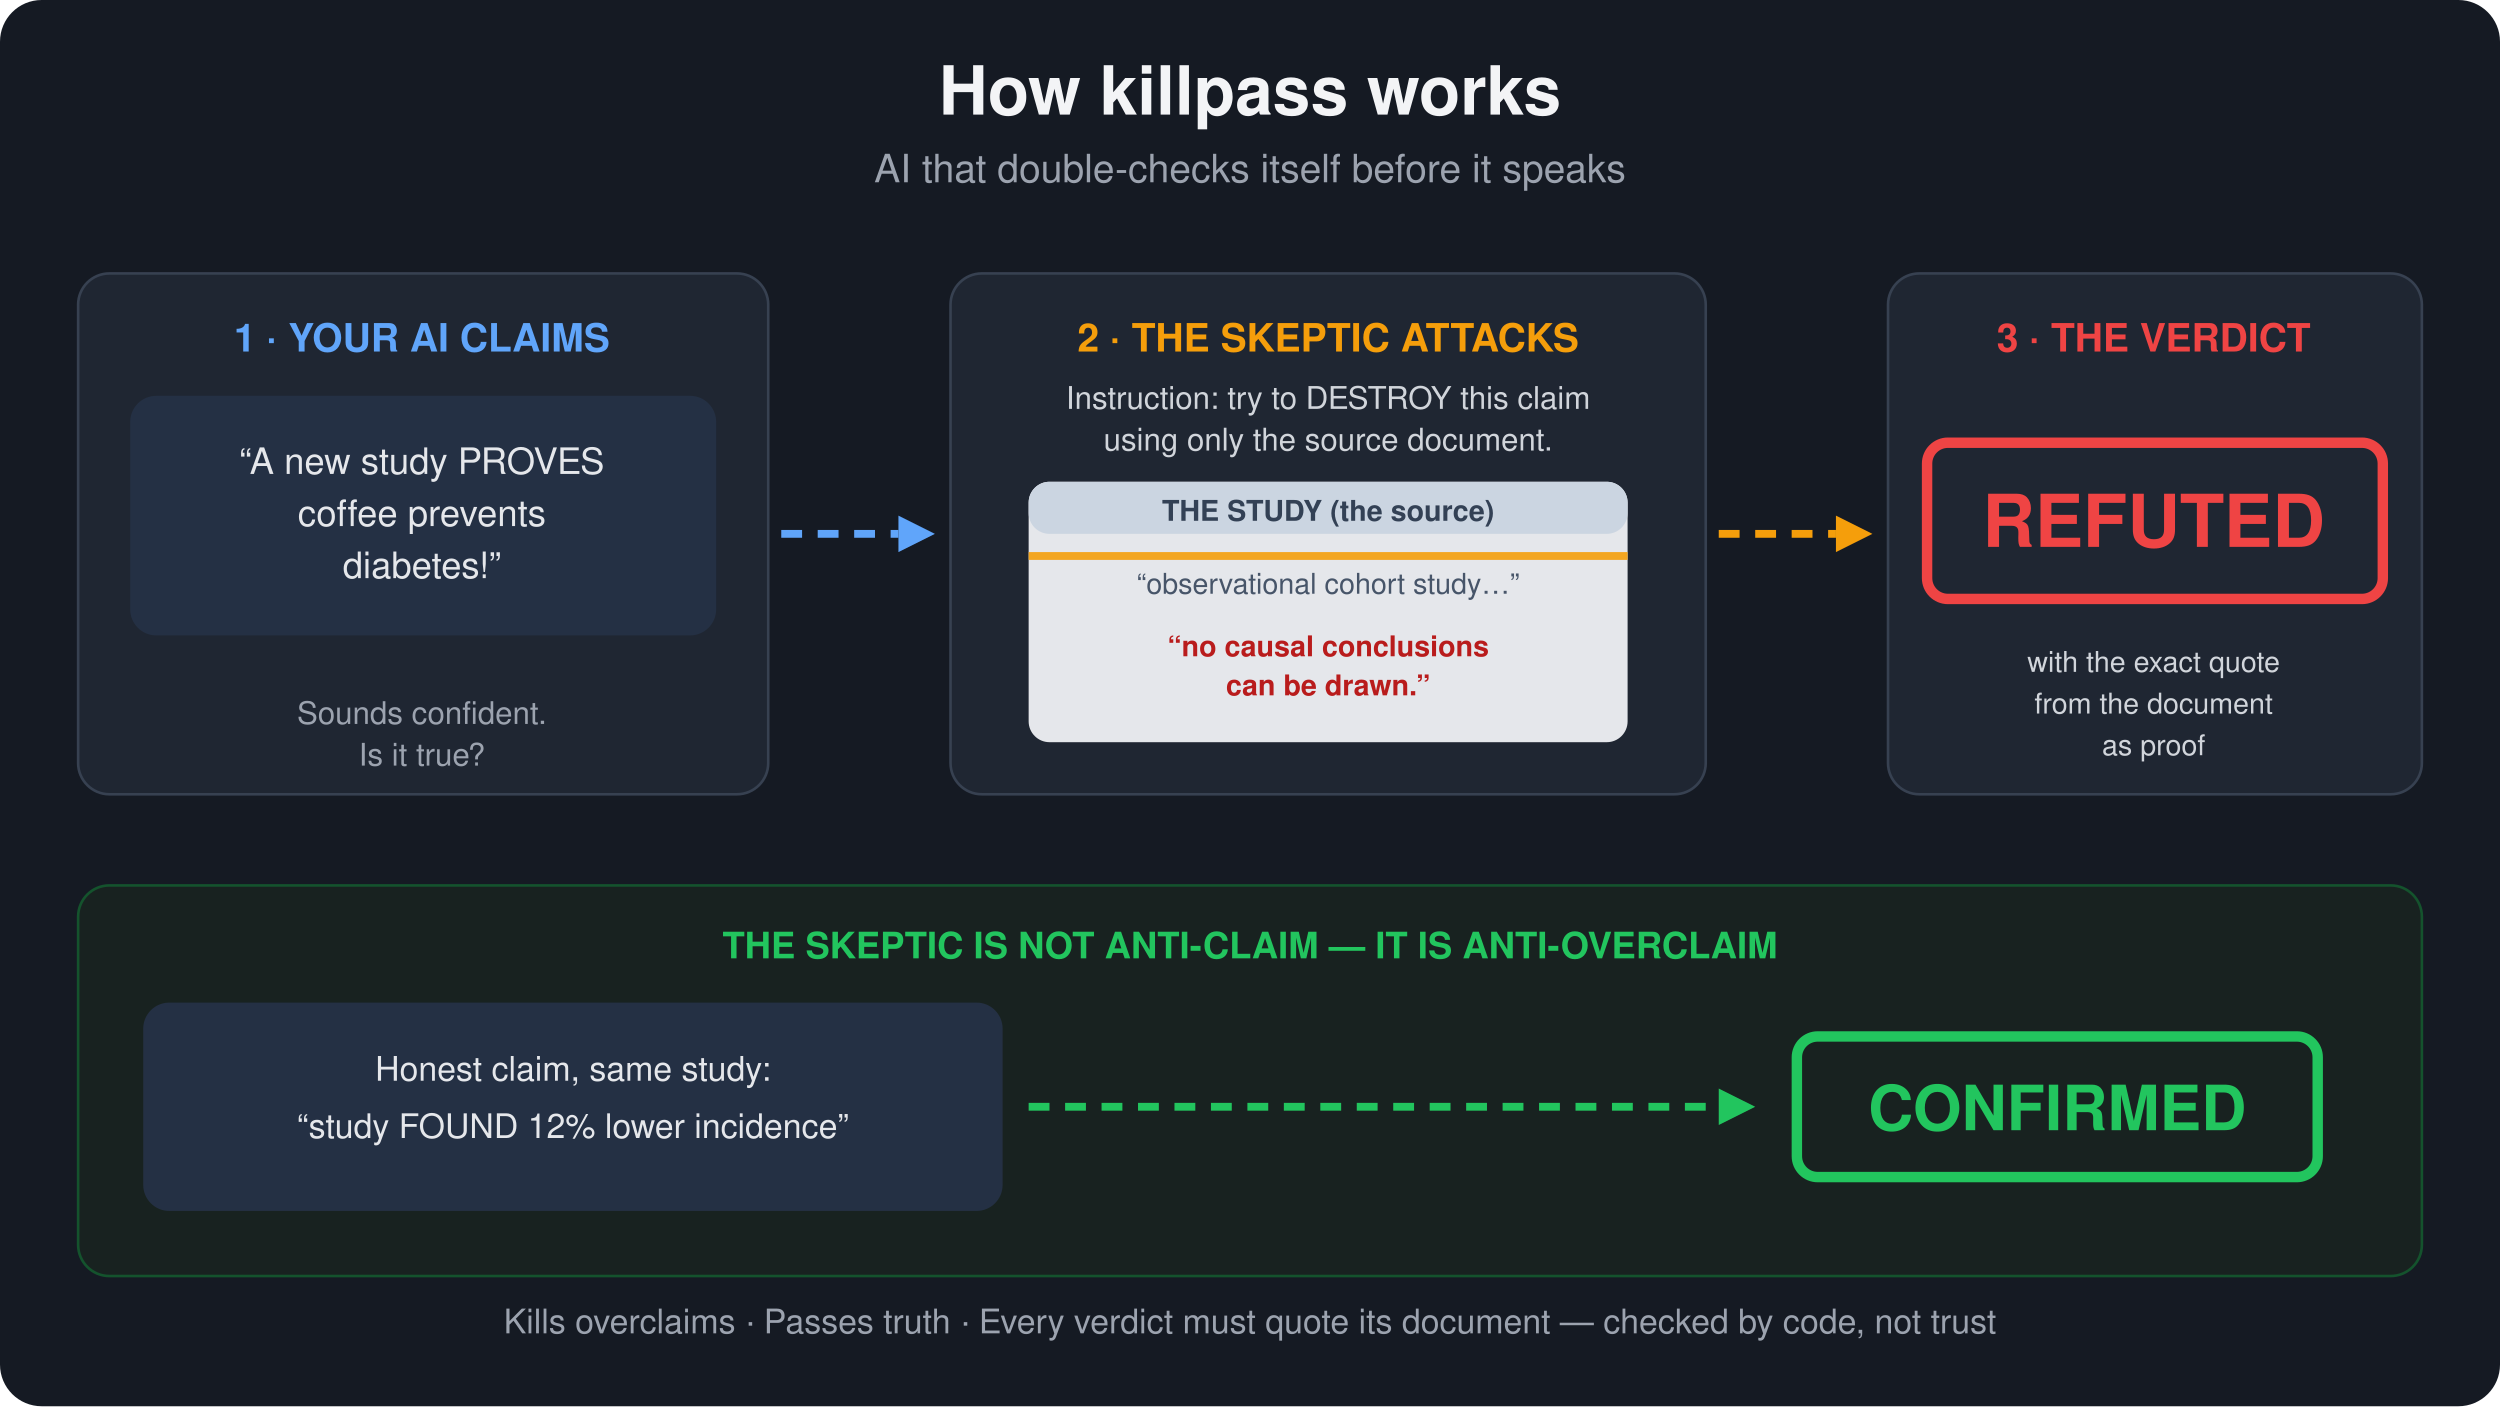
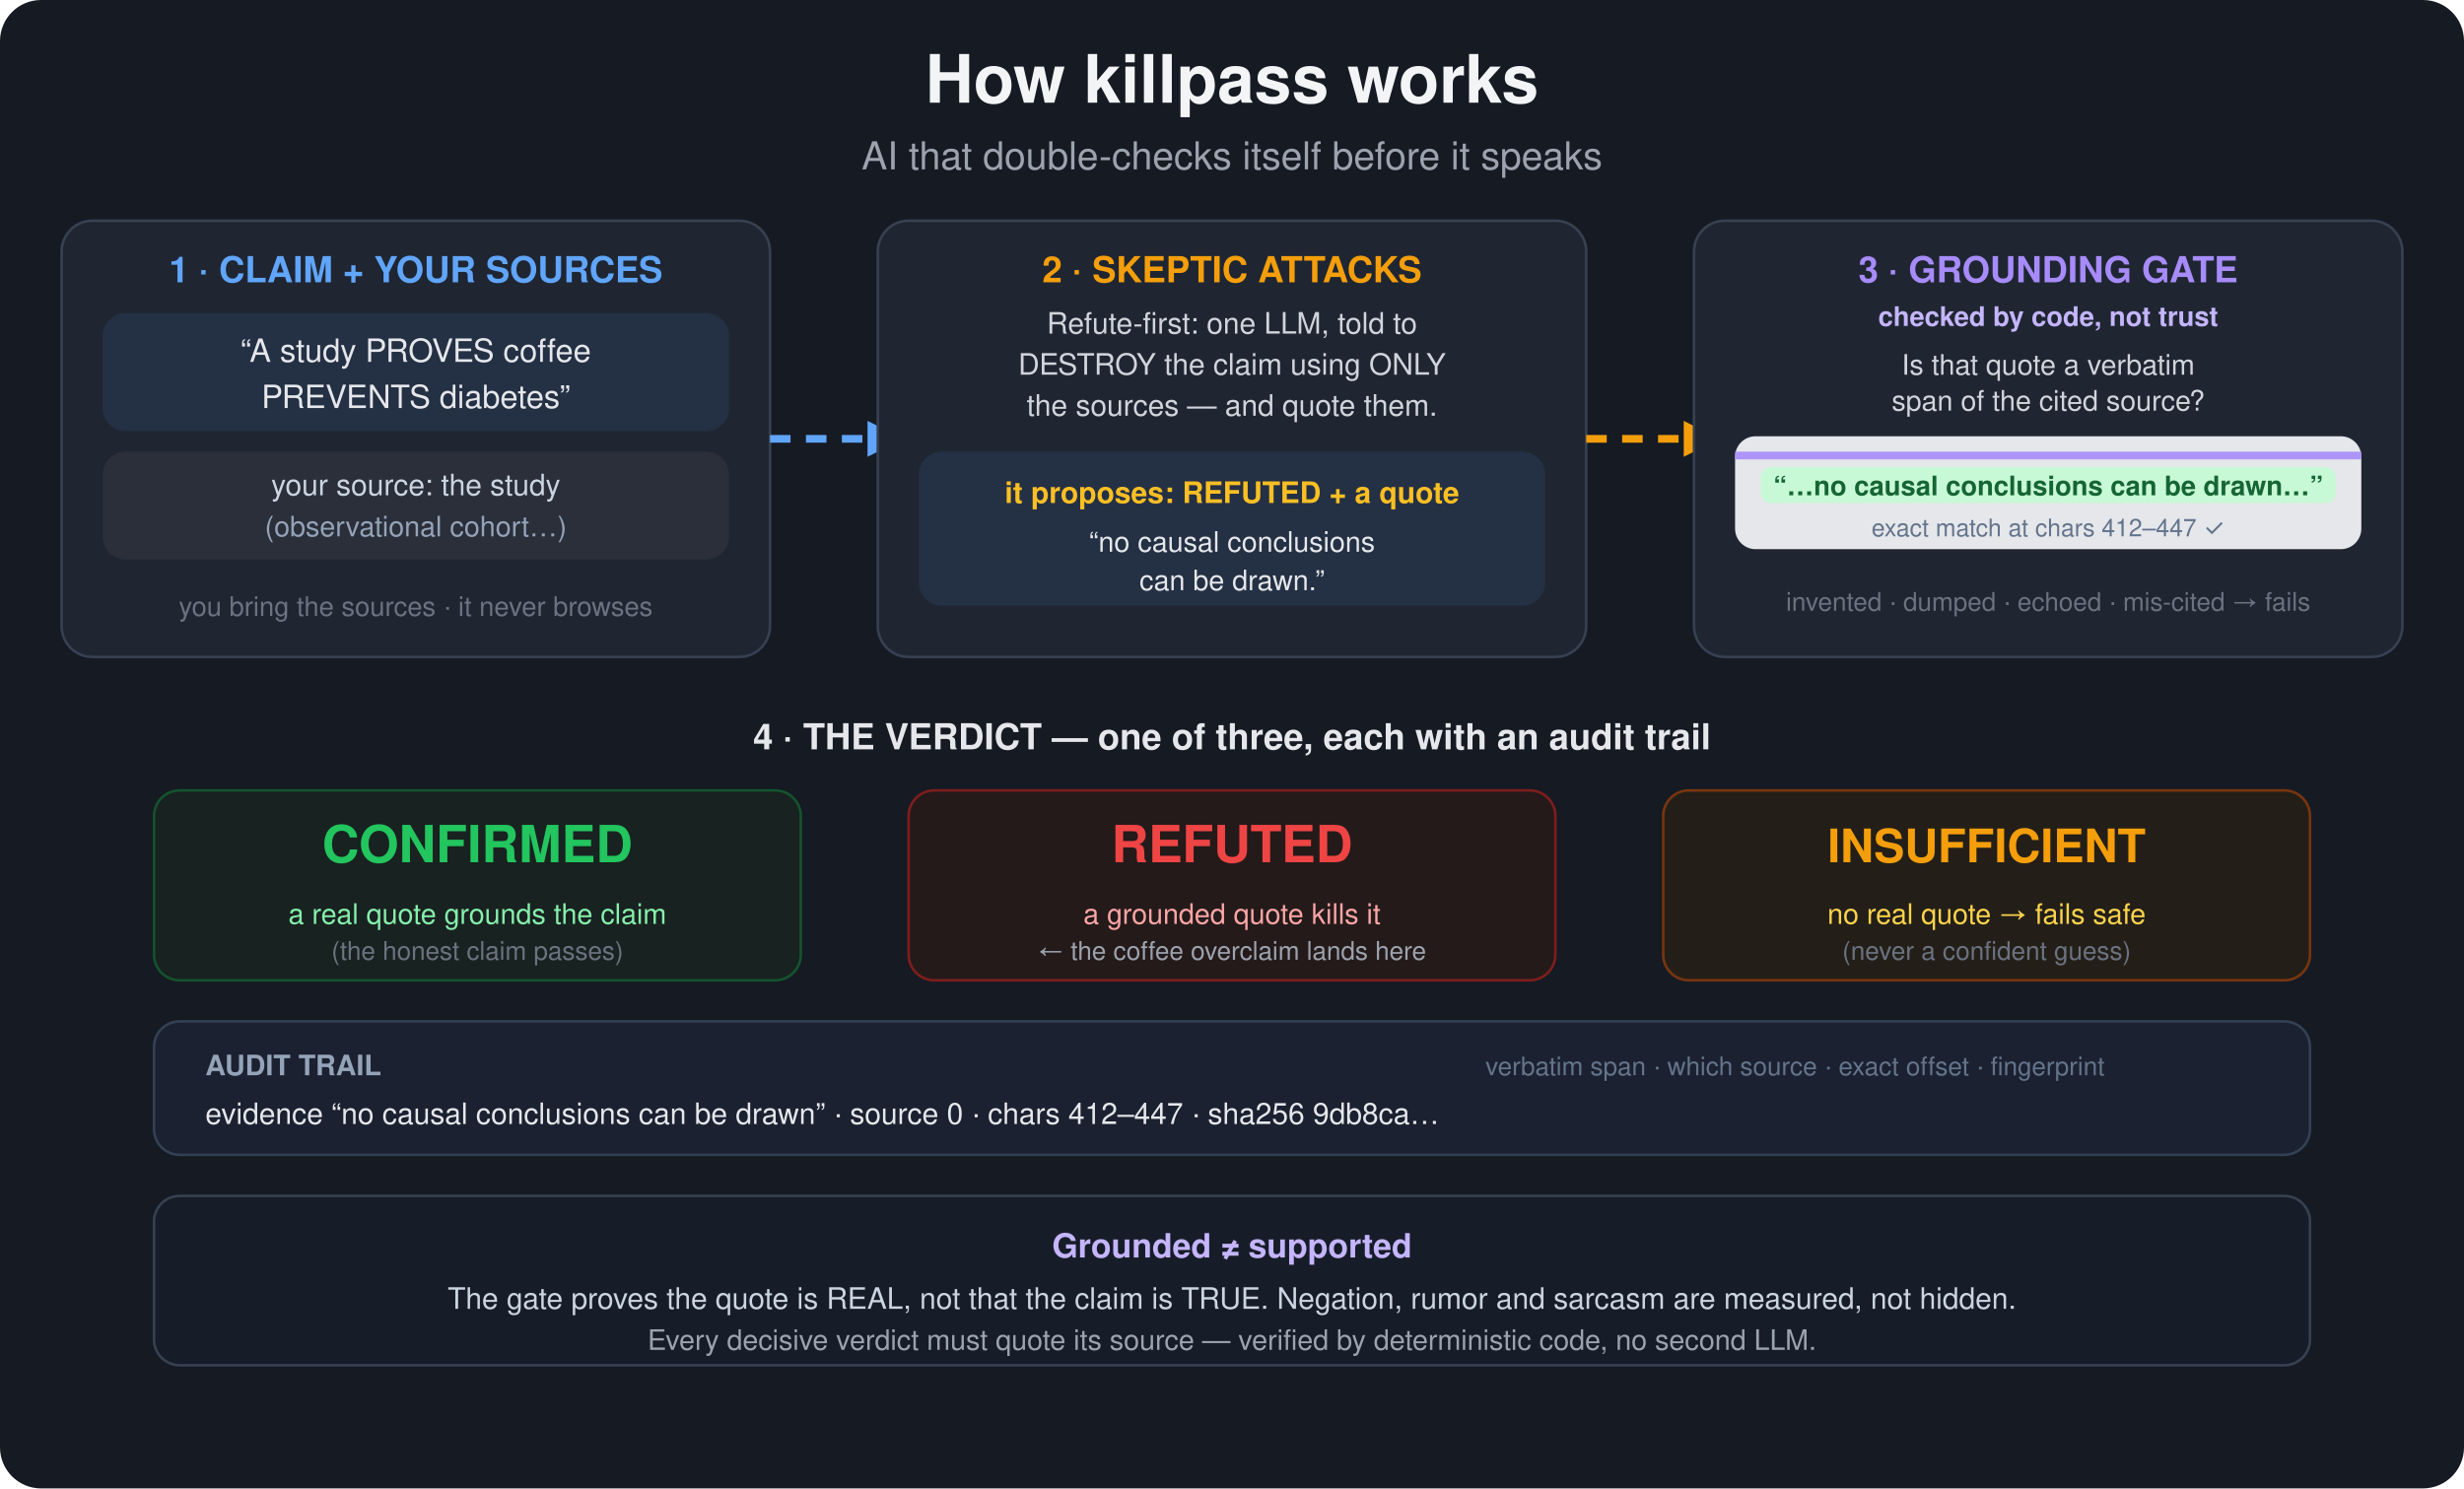
- <svg xmlns="http://www.w3.org/2000/svg" viewBox="0 0 960 540" font-family="-apple-system,Segoe UI,Helvetica,Arial,sans-serif">
+ <svg xmlns="http://www.w3.org/2000/svg" viewBox="0 0 960 580" font-family="-apple-system,Segoe UI,Helvetica,Arial,sans-serif">
  <style>
    .flow { stroke-dasharray: 8 6; animation: dash 1.2s linear infinite; }
    @keyframes dash { to { stroke-dashoffset: -28; } }
-     .stamp { animation: pop 2.4s ease-in-out infinite; transform-origin: 790px 205px; }
-     @keyframes pop { 0%,100% { transform: scale(1); } 50% { transform: scale(1.08); } }
-     .stampg { animation: pop2 2.4s ease-in-out infinite; transform-origin: 790px 435px; }
-     @keyframes pop2 { 0%,100% { transform: scale(1); } 50% { transform: scale(1.06); } }
    .scan { animation: scan 2.8s ease-in-out infinite; }
-     @keyframes scan { 0%,100% { transform: translateY(0); } 50% { transform: translateY(46px); } }
+     @keyframes scan { 0%,100% { transform: translateY(0); } 50% { transform: translateY(34px); } }
+     .pop { animation: pop 2.6s ease-in-out infinite; transform-origin: 480px 345px; }
+     @keyframes pop { 0%,100% { transform: scale(1); } 50% { transform: scale(1.06); } }
    .blink { animation: blink 2.8s ease-in-out infinite; }
-     @keyframes blink { 0%,100% { opacity: .35; } 50% { opacity: 1; } }
+     @keyframes blink { 0%,100% { opacity: .4; } 50% { opacity: 1; } }
+     .dim { opacity: .55; }
  </style>
-   <rect x="0" y="0" width="960" height="540" rx="16" fill="#151a23" />
-   <text x="480" y="44" text-anchor="middle" fill="#f3f4f6" font-size="26" font-weight="700">How killpass works</text>
-   <text x="480" y="70" text-anchor="middle" fill="#9ca3af" font-size="15">AI that double-checks itself before it speaks</text>
-   <rect x="30" y="105" width="265" height="200" rx="12" fill="#1f2632" stroke="#374151" />
-   <text x="162" y="135" text-anchor="middle" fill="#60a5fa" font-size="15" font-weight="700">1 · YOUR AI CLAIMS</text>
-   <rect x="50" y="152" width="225" height="92" rx="10" fill="#243044" />
-   <text x="162" y="182" text-anchor="middle" fill="#e5e7eb" font-size="14">“A new study PROVES</text>
-   <text x="162" y="202" text-anchor="middle" fill="#e5e7eb" font-size="14">coffee prevents</text>
-   <text x="162" y="222" text-anchor="middle" fill="#e5e7eb" font-size="14">diabetes!”</text>
-   <text x="162" y="278" text-anchor="middle" fill="#9ca3af" font-size="12">Sounds confident.</text>
-   <text x="162" y="294" text-anchor="middle" fill="#9ca3af" font-size="12">Is it true?</text>
-   <line x1="300" y1="205" x2="345" y2="205" stroke="#60a5fa" stroke-width="3" class="flow" />
-   <polygon points="345,198 359,205 345,212" fill="#60a5fa" />
-   <rect x="365" y="105" width="290" height="200" rx="12" fill="#1f2632" stroke="#374151" />
-   <text x="510" y="135" text-anchor="middle" fill="#f59e0b" font-size="15" font-weight="700">2 · THE SKEPTIC ATTACKS</text>
-   <text x="510" y="157" text-anchor="middle" fill="#d1d5db" font-size="12">Instruction: try to DESTROY this claim</text>
-   <text x="510" y="173" text-anchor="middle" fill="#d1d5db" font-size="12">using only the source document.</text>
-   <rect x="395" y="185" width="230" height="100" rx="8" fill="#e5e7eb" />
-   <rect x="395" y="185" width="230" height="20" rx="8" fill="#cbd5e1" />
-   <text x="510" y="200" text-anchor="middle" fill="#334155" font-size="11" font-weight="700">THE STUDY (the source)</text>
-   <text x="510" y="228" text-anchor="middle" fill="#475569" font-size="11">“observational cohort study…”</text>
-   <text x="510" y="252" text-anchor="middle" fill="#b91c1c" font-size="11" font-weight="700">“no causal conclusions</text>
-   <text x="510" y="267" text-anchor="middle" fill="#b91c1c" font-size="11" font-weight="700">can be drawn.”</text>
-   <rect x="395" y="212" width="230" height="3" fill="#f59e0b" class="scan" opacity="0.9" />
-   <line x1="660" y1="205" x2="705" y2="205" stroke="#f59e0b" stroke-width="3" class="flow" />
-   <polygon points="705,198 719,205 705,212" fill="#f59e0b" />
-   <rect x="725" y="105" width="205" height="200" rx="12" fill="#1f2632" stroke="#374151" />
-   <text x="827" y="135" text-anchor="middle" fill="#ef4444" font-size="15" font-weight="700">3 · THE VERDICT</text>
-   <g class="stamp">
-     <rect x="740" y="170" width="175" height="60" rx="8" fill="none" stroke="#ef4444" stroke-width="4" />
-     <text x="827" y="210" text-anchor="middle" fill="#ef4444" font-size="28" font-weight="800">REFUTED</text>
+   <rect x="0" y="0" width="960" height="580" rx="16" fill="#151a23" />
+   <text x="480" y="40" text-anchor="middle" fill="#f3f4f6" font-size="26" font-weight="700">How killpass works</text>
+   <text x="480" y="66" text-anchor="middle" fill="#9ca3af" font-size="15">AI that double-checks itself before it speaks</text>
+   <rect x="24" y="86" width="276" height="170" rx="12" fill="#1f2632" stroke="#374151" />
+   <text x="162" y="110" text-anchor="middle" fill="#60a5fa" font-size="14" font-weight="700">1 · CLAIM + YOUR SOURCES</text>
+   <rect x="40" y="122" width="244" height="46" rx="9" fill="#243044" />
+   <text x="162" y="141" text-anchor="middle" fill="#e5e7eb" font-size="12.5">“A study PROVES coffee</text>
+   <text x="162" y="159" text-anchor="middle" fill="#e5e7eb" font-size="12.5">PREVENTS diabetes”</text>
+   <rect x="40" y="176" width="244" height="42" rx="9" fill="#2a2f3a" />
+   <text x="162" y="193" text-anchor="middle" fill="#cbd5e1" font-size="11.5">your source: the study</text>
+   <text x="162" y="209" text-anchor="middle" fill="#94a3b8" font-size="11">(observational cohort…)</text>
+   <text x="162" y="240" text-anchor="middle" fill="#6b7280" font-size="10.5">you bring the sources · it never browses</text>
+   <line x1="300" y1="171" x2="338" y2="171" stroke="#60a5fa" stroke-width="3" class="flow" />
+   <polygon points="338,164 352,171 338,178" fill="#60a5fa" />
+   <rect x="342" y="86" width="276" height="170" rx="12" fill="#1f2632" stroke="#374151" />
+   <text x="480" y="110" text-anchor="middle" fill="#f59e0b" font-size="14" font-weight="700">2 · SKEPTIC ATTACKS</text>
+   <text x="480" y="130" text-anchor="middle" fill="#d1d5db" font-size="11.5">Refute-first: one LLM, told to</text>
+   <text x="480" y="146" text-anchor="middle" fill="#d1d5db" font-size="11.5">DESTROY the claim using ONLY</text>
+   <text x="480" y="162" text-anchor="middle" fill="#d1d5db" font-size="11.5">the sources — and quote them.</text>
+   <rect x="358" y="176" width="244" height="60" rx="9" fill="#243044" />
+   <text x="480" y="196" text-anchor="middle" fill="#fbbf24" font-size="11.5" font-weight="700">it proposes: REFUTED + a quote</text>
+   <text x="480" y="215" text-anchor="middle" fill="#e5e7eb" font-size="11">“no causal conclusions</text>
+   <text x="480" y="230" text-anchor="middle" fill="#e5e7eb" font-size="11">can be drawn.”</text>
+   <line x1="618" y1="171" x2="656" y2="171" stroke="#f59e0b" stroke-width="3" class="flow" />
+   <polygon points="656,164 670,171 656,178" fill="#f59e0b" />
+   <rect x="660" y="86" width="276" height="170" rx="12" fill="#1f2632" stroke="#374151" />
+   <text x="798" y="110" text-anchor="middle" fill="#a78bfa" font-size="14" font-weight="700">3 · GROUNDING GATE</text>
+   <text x="798" y="127" text-anchor="middle" fill="#c4b5fd" font-size="10.5" font-weight="700">checked by code, not trust</text>
+   <text x="798" y="146" text-anchor="middle" fill="#d1d5db" font-size="11">Is that quote a verbatim</text>
+   <text x="798" y="160" text-anchor="middle" fill="#d1d5db" font-size="11">span of the cited source?</text>
+   <rect x="676" y="170" width="244" height="44" rx="8" fill="#e5e7eb" />
+   <rect x="686" y="182" width="224" height="14" rx="4" fill="#c7f9d6" />
+   <text x="798" y="193" text-anchor="middle" fill="#166534" font-size="10.5" font-weight="700">“…no causal conclusions can be drawn…”</text>
+   <text x="798" y="209" text-anchor="middle" fill="#64748b" font-size="9.5">exact match at chars 412–447 ✓</text>
+   <rect x="676" y="176" width="244" height="3" fill="#a78bfa" class="scan" opacity="0.9" />
+   <text x="798" y="238" text-anchor="middle" fill="#6b7280" font-size="10">invented · dumped · echoed · mis-cited → fails</text>
+   <text x="480" y="292" text-anchor="middle" fill="#e5e7eb" font-size="14" font-weight="700">4 · THE VERDICT — one of three, each with an audit trail</text>
+   <rect x="60" y="308" width="252" height="74" rx="10" fill="#182220" stroke="#14532d" />
+   <text x="186" y="336" text-anchor="middle" fill="#22c55e" font-size="20" font-weight="800">CONFIRMED</text>
+   <text x="186" y="360" text-anchor="middle" fill="#86efac" font-size="11">a real quote grounds the claim</text>
+   <text x="186" y="374" text-anchor="middle" fill="#6b7280" font-size="10">(the honest claim passes)</text>
+   <g class="pop">
+     <rect x="354" y="308" width="252" height="74" rx="10" fill="#241a1a" stroke="#7f1d1d" />
+     <text x="480" y="336" text-anchor="middle" fill="#ef4444" font-size="20" font-weight="800">REFUTED</text>
+     <text x="480" y="360" text-anchor="middle" fill="#fca5a5" font-size="11">a grounded quote kills it</text>
+     <text x="480" y="374" text-anchor="middle" fill="#9ca3af" font-size="10">← the coffee overclaim lands here</text>
  </g>
-   <text x="827" y="258" text-anchor="middle" fill="#d1d5db" font-size="11">with the exact quote</text>
-   <text x="827" y="274" text-anchor="middle" fill="#d1d5db" font-size="11">from the document</text>
-   <text x="827" y="290" text-anchor="middle" fill="#d1d5db" font-size="11">as proof</text>
-   <rect x="30" y="340" width="900" height="150" rx="12" fill="#182220" stroke="#14532d" />
-   <text x="480" y="368" text-anchor="middle" fill="#22c55e" font-size="14" font-weight="700">THE SKEPTIC IS NOT ANTI-CLAIM — IT IS ANTI-OVERCLAIM</text>
-   <rect x="55" y="385" width="330" height="80" rx="10" fill="#243044" />
-   <text x="220" y="415" text-anchor="middle" fill="#e5e7eb" font-size="13">Honest claim, same study:</text>
-   <text x="220" y="437" text-anchor="middle" fill="#e5e7eb" font-size="13">“study FOUND 12% lower incidence”</text>
-   <line x1="395" y1="425" x2="660" y2="425" stroke="#22c55e" stroke-width="3" class="flow" />
-   <polygon points="660,418 674,425 660,432" fill="#22c55e" />
-   <g class="stampg">
-     <rect x="690" y="398" width="200" height="54" rx="8" fill="none" stroke="#22c55e" stroke-width="4" />
-     <text x="790" y="434" text-anchor="middle" fill="#22c55e" font-size="24" font-weight="800">CONFIRMED</text>
-   </g>
-   <text x="480" y="512" text-anchor="middle" fill="#9ca3af" font-size="13" class="blink">Kills overclaims · Passes truth · Every verdict must quote its document — checked by code, not trust</text>
+   <rect x="648" y="308" width="252" height="74" rx="10" fill="#231f18" stroke="#78350f" />
+   <text x="774" y="336" text-anchor="middle" fill="#f59e0b" font-size="18" font-weight="800">INSUFFICIENT</text>
+   <text x="774" y="360" text-anchor="middle" fill="#fcd34d" font-size="11">no real quote → fails safe</text>
+   <text x="774" y="374" text-anchor="middle" fill="#6b7280" font-size="10">(never a confident guess)</text>
+   <rect x="60" y="398" width="840" height="52" rx="10" fill="#1b2130" stroke="#334155" />
+   <text x="80" y="419" fill="#94a3b8" font-size="11" font-weight="700">AUDIT TRAIL</text>
+   <text x="80" y="438" fill="#e5e7eb" font-size="11.5">evidence “no causal conclusions can be drawn”  ·  source 0  ·  chars 412–447  ·  sha256 9db8ca…</text>
+   <text x="820" y="419" text-anchor="end" fill="#64748b" font-size="10">verbatim span · which source · exact offset · fingerprint</text>
+   <rect x="60" y="466" width="840" height="66" rx="10" fill="#171d28" stroke="#374151" />
+   <text x="480" y="490" text-anchor="middle" fill="#c4b5fd" font-size="13" font-weight="700">Grounded ≠ supported</text>
+   <text x="480" y="510" text-anchor="middle" fill="#cbd5e1" font-size="11.5">The gate proves the quote is REAL, not that the claim is TRUE. Negation, rumor and sarcasm are measured, not hidden.</text>
+   <text x="480" y="526" text-anchor="middle" fill="#9ca3af" font-size="11" class="blink">Every decisive verdict must quote its source — verified by deterministic code, no second LLM.</text>
</svg>
